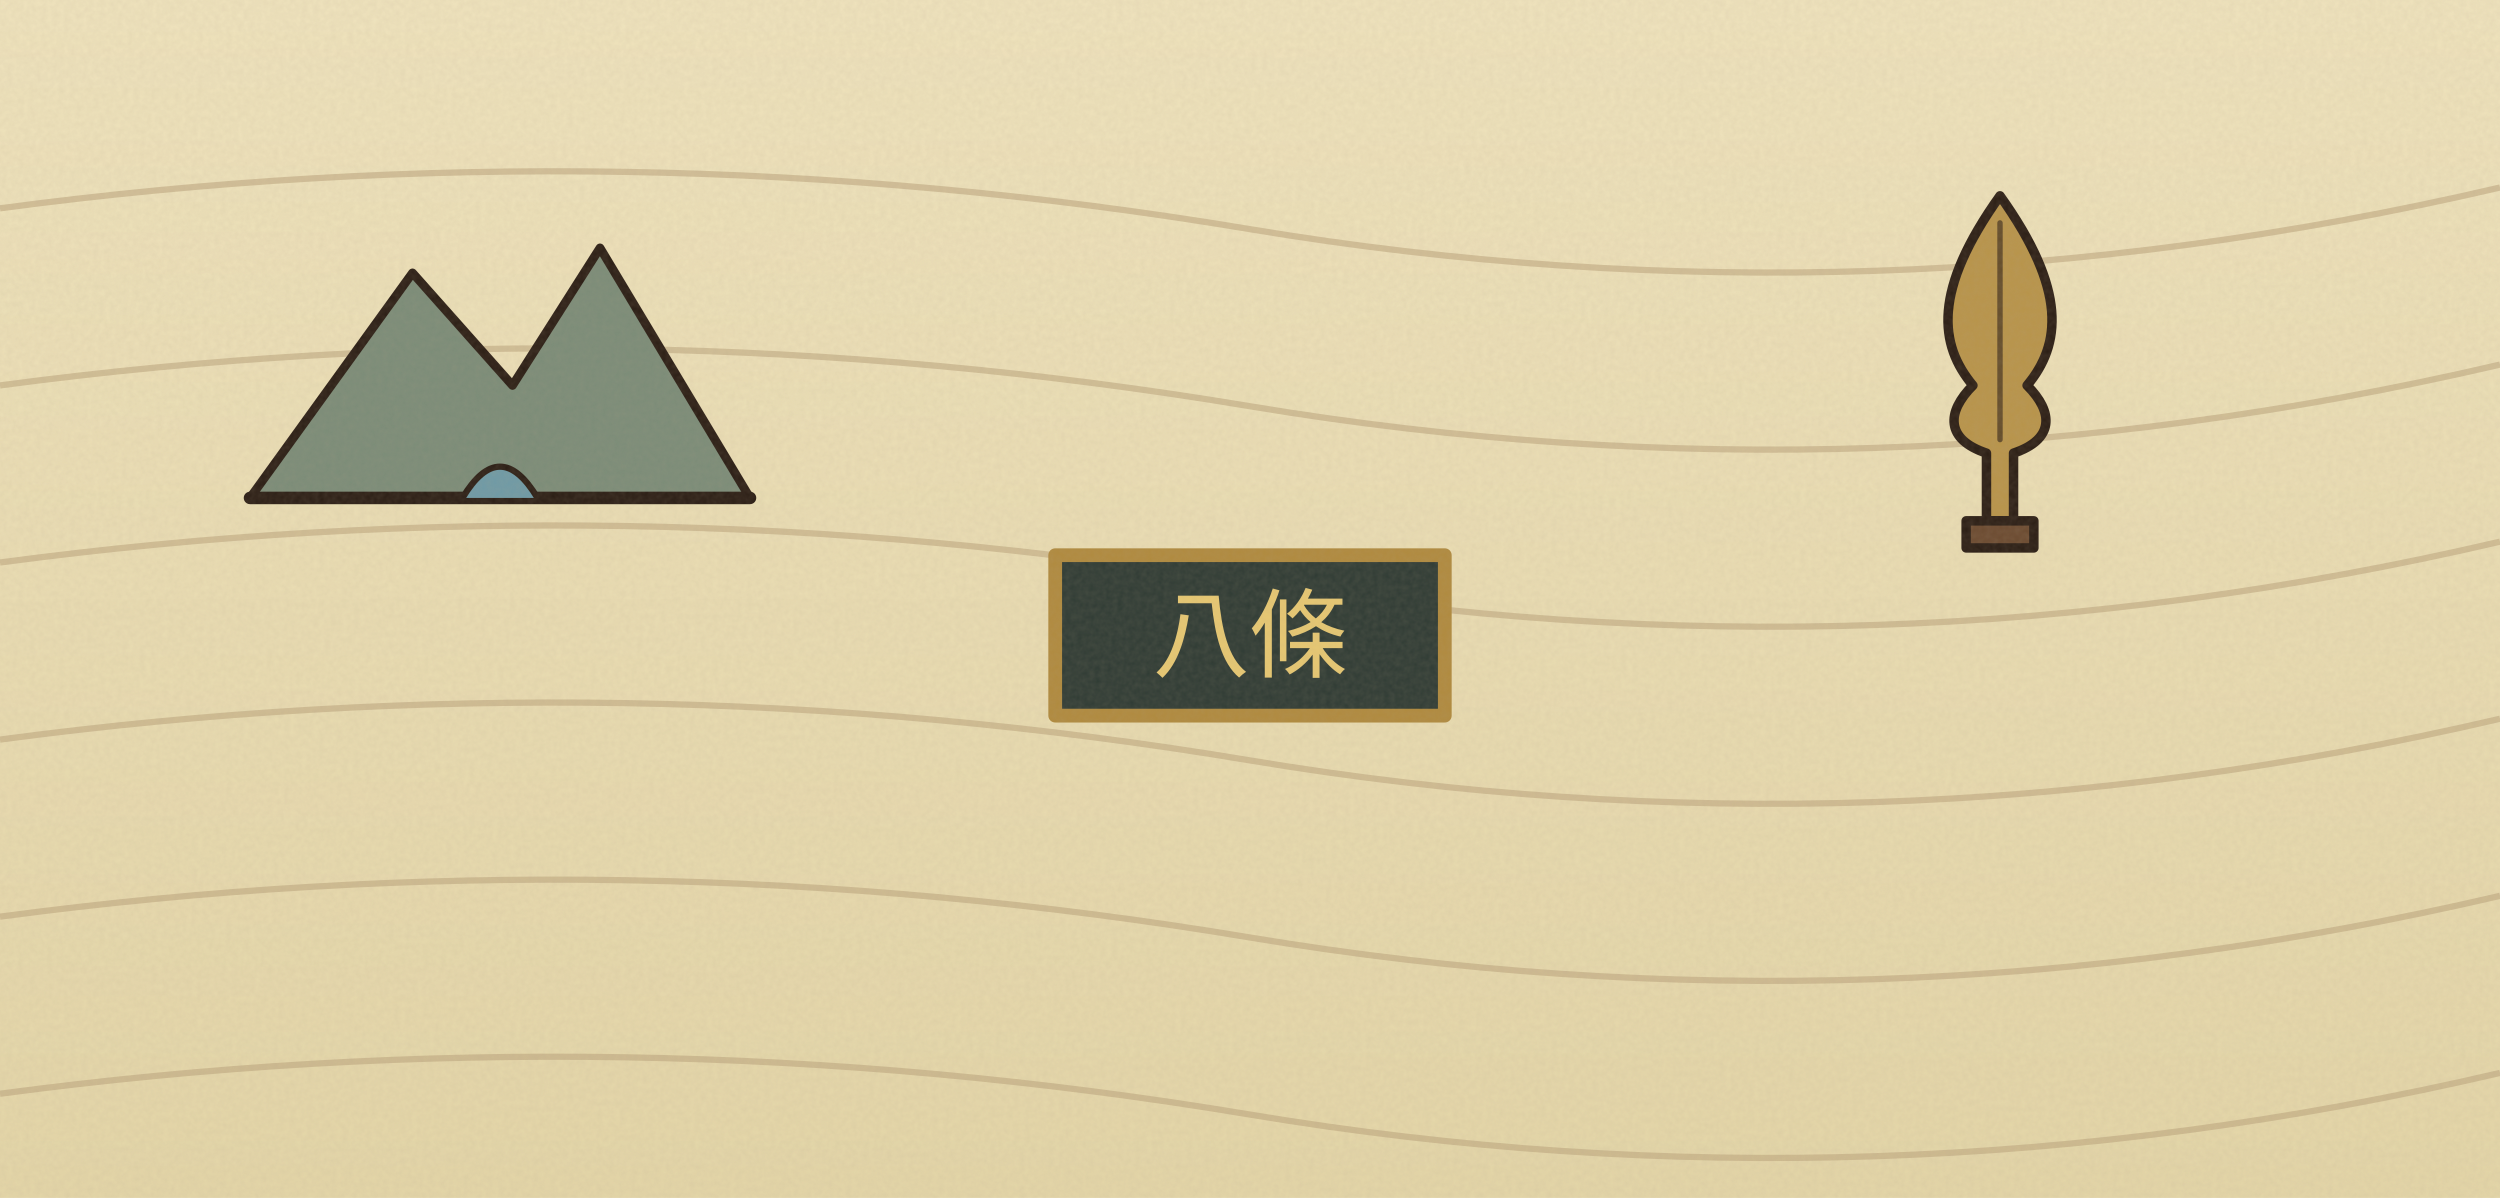
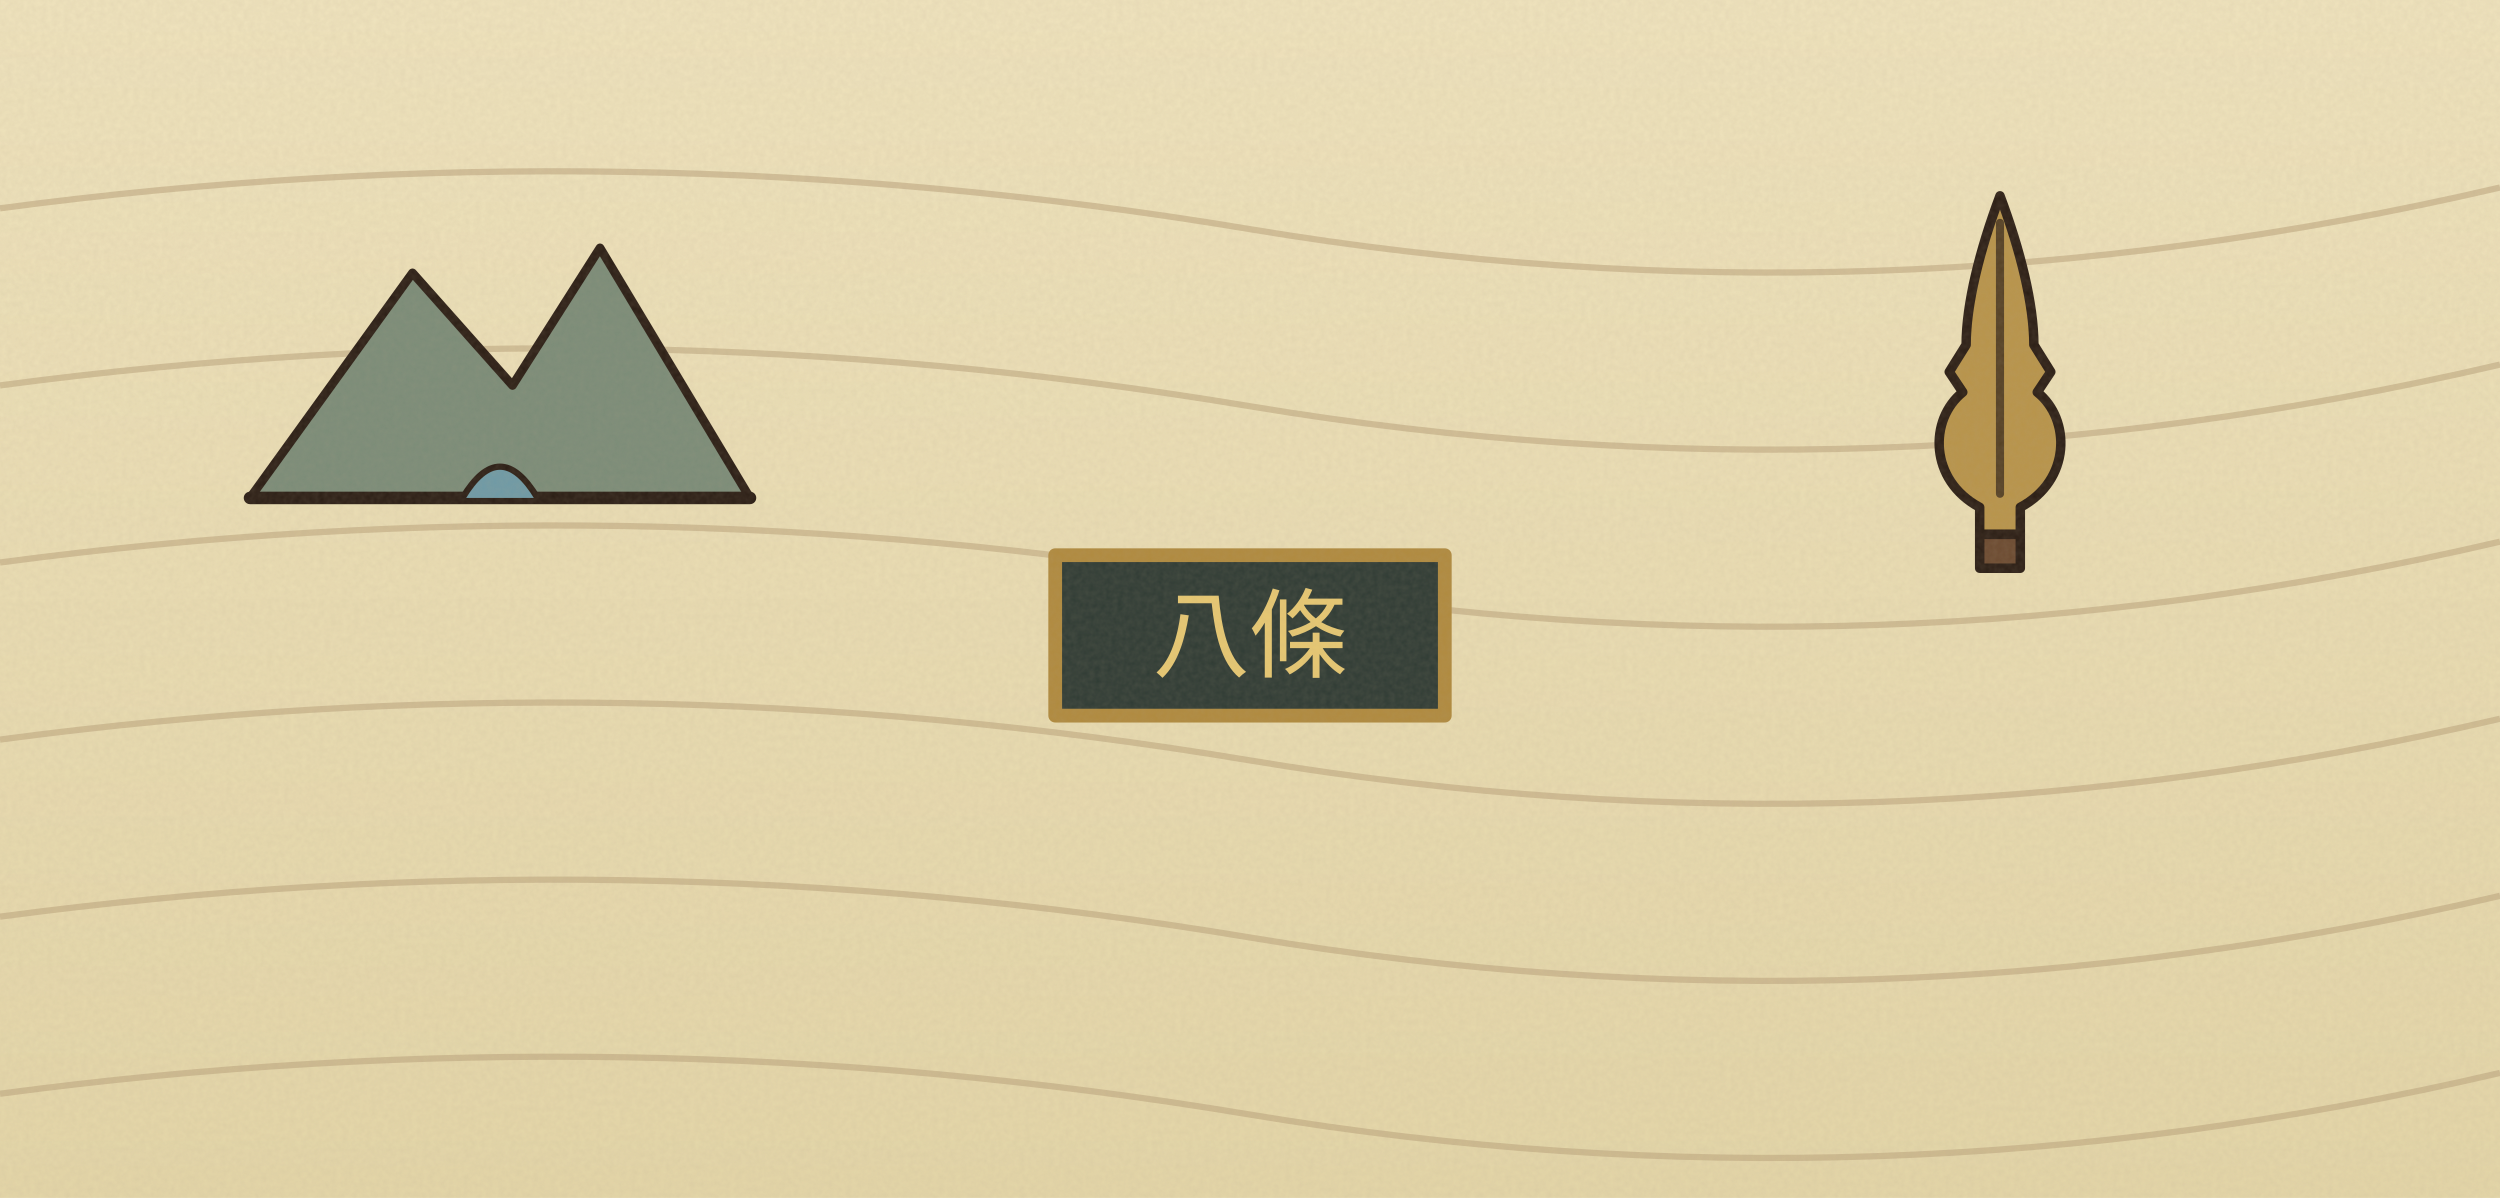
<svg xmlns="http://www.w3.org/2000/svg" viewBox="0 0 480 230" width="480" height="230" role="img" aria-label="건국 전승의 산, 8조법 목판, 비파형 동검">
  <defs>
    <linearGradient id="sky" x1="0" y1="0" x2="0" y2="1">
      <stop offset="0" stop-color="#efe3bd" />
      <stop offset="1" stop-color="#e4d6a8" />
    </linearGradient>
    <filter id="paper" x="0" y="0" width="100%" height="100%">
      <feTurbulence type="fractalNoise" baseFrequency="0.9" numOctaves="2" seed="4" result="n" />
      <feColorMatrix in="n" type="matrix" values="0 0 0 0 0.45  0 0 0 0 0.36  0 0 0 0 0.25  0 0 0 0.16 0" />
      <feComposite in2="SourceGraphic" operator="in" />
    </filter>
    <filter id="wash">
      <feTurbulence type="fractalNoise" baseFrequency="0.03 0.08" numOctaves="3" seed="7" result="t" />
      <feDisplacementMap in="SourceGraphic" in2="t" scale="6" />
    </filter>
    <linearGradient id="sea" x1="0" y1="0" x2="0" y2="1">
      <stop offset="0" stop-color="#5c8190" />
      <stop offset="1" stop-color="#3f6577" />
    </linearGradient>
  </defs>
  <rect width="480" height="230" fill="url(#sky)" />
  <g fill="none" stroke="#b9a27a" stroke-width="1.2" opacity=".55">
    <path d="M0 40 Q120 24 240 44 T480 36" />
    <path d="M0 74 Q120 58 240 78 T480 70" />
    <path d="M0 108 Q120 92 240 112 T480 104" />
    <path d="M0 142 Q120 126 240 146 T480 138" />
    <path d="M0 176 Q120 160 240 180 T480 172" />
    <path d="M0 210 Q120 194 240 214 T480 206" />
  </g>
  <g transform="translate(96 74) scale(1.2)" stroke="#2a1d14" stroke-width="1.4" stroke-linejoin="round" stroke-linecap="round">
    <path d="M-40 18 L-14 -18 L2 0 L16 -22 L40 18 Z" fill="#7b8c78" />
    <path d="M-40 18 H40" stroke-width="2" />
    <path d="M-6 18 q6 -10 12 0" fill="#6e9aa6" stroke-width="1" />
  </g>
  <g transform="translate(240 122) scale(1.1)" stroke="#2a1d14" stroke-width="1.4" stroke-linejoin="round" stroke-linecap="round">
    <rect x="-34" y="-14" width="68" height="28" fill="#2f3b34" />
    <rect x="-34" y="-14" width="68" height="28" fill="none" stroke="#b08a3e" stroke-width="2.4" />
    <text x="0" y="6" font-size="17" text-anchor="middle" stroke="none" fill="#e7c872" font-family="Noto Serif KR,Batang,serif">八條</text>
  </g>
  <g transform="translate(384 74) scale(1.3)" stroke="#2a1d14" stroke-width="1.4" stroke-linejoin="round" stroke-linecap="round">
-     <path d="M0 -28 C10 -14 9 -6 4 0 C8 4 8 8 2 10 V20 H-2 V10 C-8 8 -8 4 -4 0 C-9 -6 -10 -14 0 -28 Z" fill="#b8944a" />
-     <path d="M0 -24 V8" stroke-width=".8" opacity=".6" />
-     <rect x="-5" y="20" width="10" height="4" fill="#6b4a30" />
+     <path d="M0 -28 C3 -20 5 -12 5 -6 L7.5 -2 L5.5 1 C10.5 5 10.5 14 3 18 V22 H-3 V18 C-10.5 14 -10.5 5 -5.5 1 L-7.5 -2 L-5 -6 C-5 -12 -3 -20 0 -28 Z" fill="#b8944a" />
+     <path d="M0 -24 V16" stroke-width="1.2" opacity=".7" />
+     <rect x="-3" y="22" width="6" height="5" fill="#6b4a30" />
  </g>
  <rect width="480" height="230" fill="#fff" filter="url(#paper)" />
</svg>
